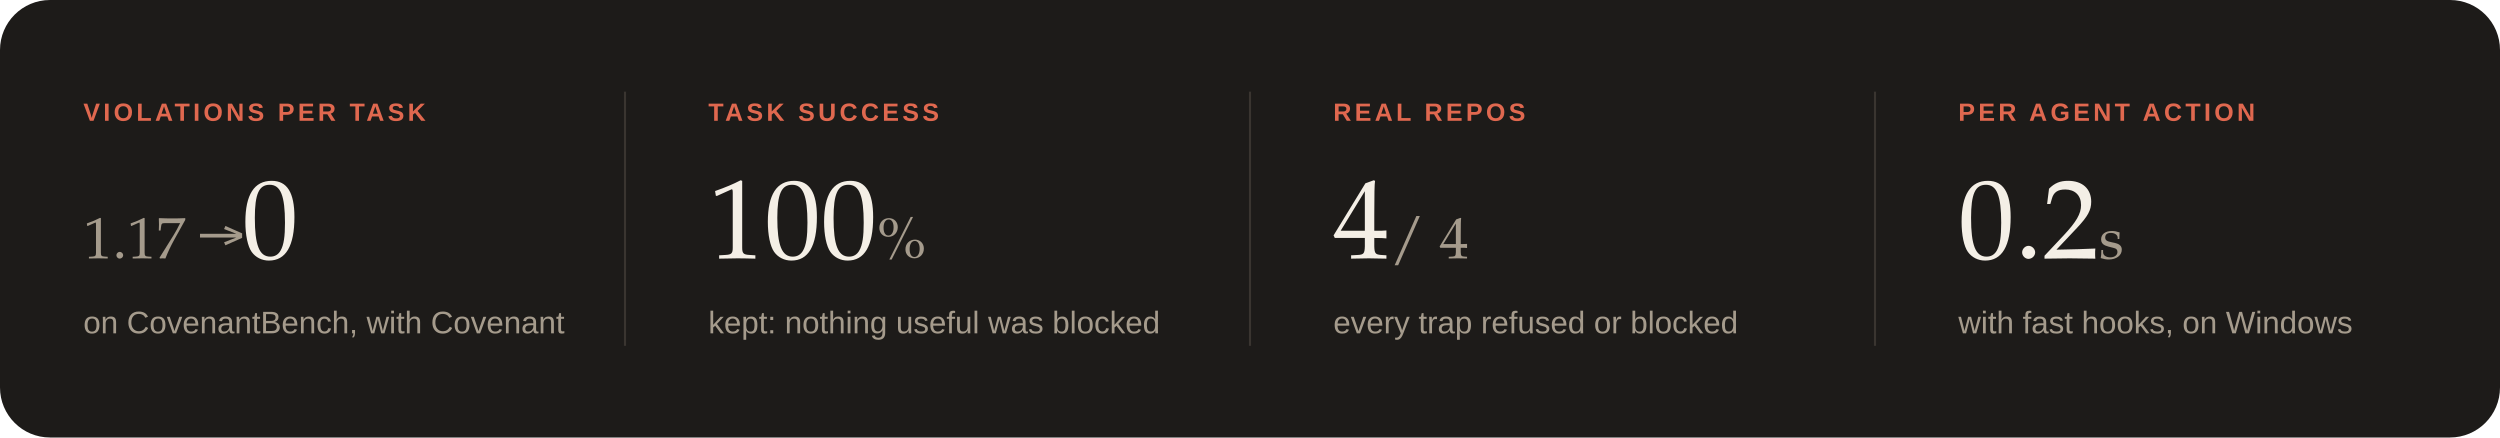
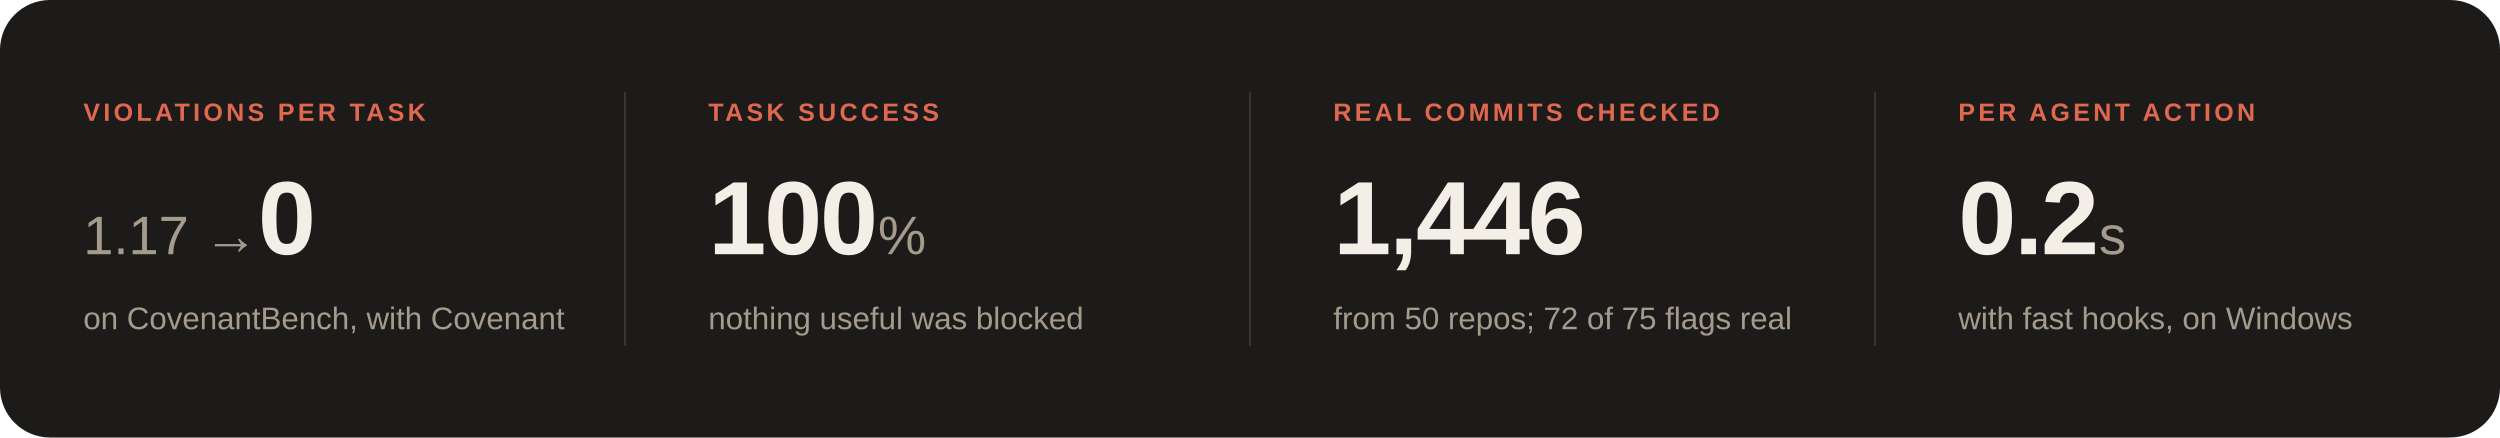
- <svg xmlns="http://www.w3.org/2000/svg" viewBox="0 0 1200 210" width="1200" height="210" role="img" aria-label="Results: violations per task fell from 1.17 to 0 on CovenantBench; task success stayed at 100 percent; on 4 real repos every trap was stopped; hooks take about 0.2 seconds per action">
+ <svg xmlns="http://www.w3.org/2000/svg" viewBox="0 0 1200 210" width="1200" height="210" role="img" aria-label="Results: violations per task fell from 1.17 to 0 on CovenantBench; task success stayed at 100 percent; 1,446 real commits from 50 repositories checked, 72 of 75 flags were real rule breaks; about 0.2 seconds per agent action">
  <style>
-     .n { font-family: Georgia, 'Iowan Old Style', 'Palatino Linotype', serif; font-size: 54px; fill: #f4efe6; }
-     .u { font-family: Georgia, 'Iowan Old Style', 'Palatino Linotype', serif; font-size: 28px; fill: #a59b8c; }
+     .n { font-family: 'Segoe UI', -apple-system, 'Helvetica Neue', Arial, sans-serif; font-size: 50px; font-weight: 600; fill: #f4efe6; letter-spacing: -1px; }
+     .u { font-family: 'Segoe UI', -apple-system, 'Helvetica Neue', Arial, sans-serif; font-size: 26px; font-weight: 500; fill: #a59b8c; letter-spacing: 0; }
    .l { font-family: 'Segoe UI', -apple-system, 'Helvetica Neue', Arial, sans-serif; font-size: 15px; fill: #a59b8c; }
    .k { font-family: 'Segoe UI', -apple-system, 'Helvetica Neue', Arial, sans-serif; font-size: 12px; letter-spacing: 1.6px; font-weight: 700; fill: #e0684f; }
  </style>
  <rect width="1200" height="210" rx="24" fill="#1d1b19" />
  <g stroke="#3a3530">
    <path d="M300 44v122M600 44v122M900 44v122" />
  </g>
  <g transform="translate(40 0)">
    <text class="k" x="0" y="58">VIOLATIONS PER TASK</text>
-     <text class="n" x="0" y="124">
-       <tspan class="u" dy="0">1.17 → </tspan>0</text>
-     <text class="l" x="0" y="160">on CovenantBench, with Covenant</text>
+     <text class="n" x="0" y="122">
+       <tspan class="u">1.17 → </tspan>0</text>
+     <text class="l" x="0" y="158">on CovenantBench, with Covenant</text>
  </g>
  <g transform="translate(340 0)">
    <text class="k" x="0" y="58">TASK SUCCESS</text>
-     <text class="n" x="0" y="124">100<tspan class="u">%</tspan>
+     <text class="n" x="0" y="122">100<tspan class="u">%</tspan>
    </text>
-     <text class="l" x="0" y="160">kept: nothing useful was blocked</text>
+     <text class="l" x="0" y="158">nothing useful was blocked</text>
  </g>
  <g transform="translate(640 0)">
-     <text class="k" x="0" y="58">REAL REPOS</text>
-     <text class="n" x="0" y="124">4<tspan class="u"> / 4</tspan>
-     </text>
-     <text class="l" x="0" y="160">every trap refused or blocked</text>
+     <text class="k" x="0" y="58">REAL COMMITS CHECKED</text>
+     <text class="n" x="0" y="122">1,446</text>
+     <text class="l" x="0" y="158">from 50 repos; 72 of 75 flags real</text>
  </g>
  <g transform="translate(940 0)">
    <text class="k" x="0" y="58">PER AGENT ACTION</text>
-     <text class="n" x="0" y="124">0.2<tspan class="u"> s</tspan>
+     <text class="n" x="0" y="122">0.2<tspan class="u"> s</tspan>
    </text>
-     <text class="l" x="0" y="160">with fast hooks, on Windows</text>
+     <text class="l" x="0" y="158">with fast hooks, on Windows</text>
  </g>
</svg>
